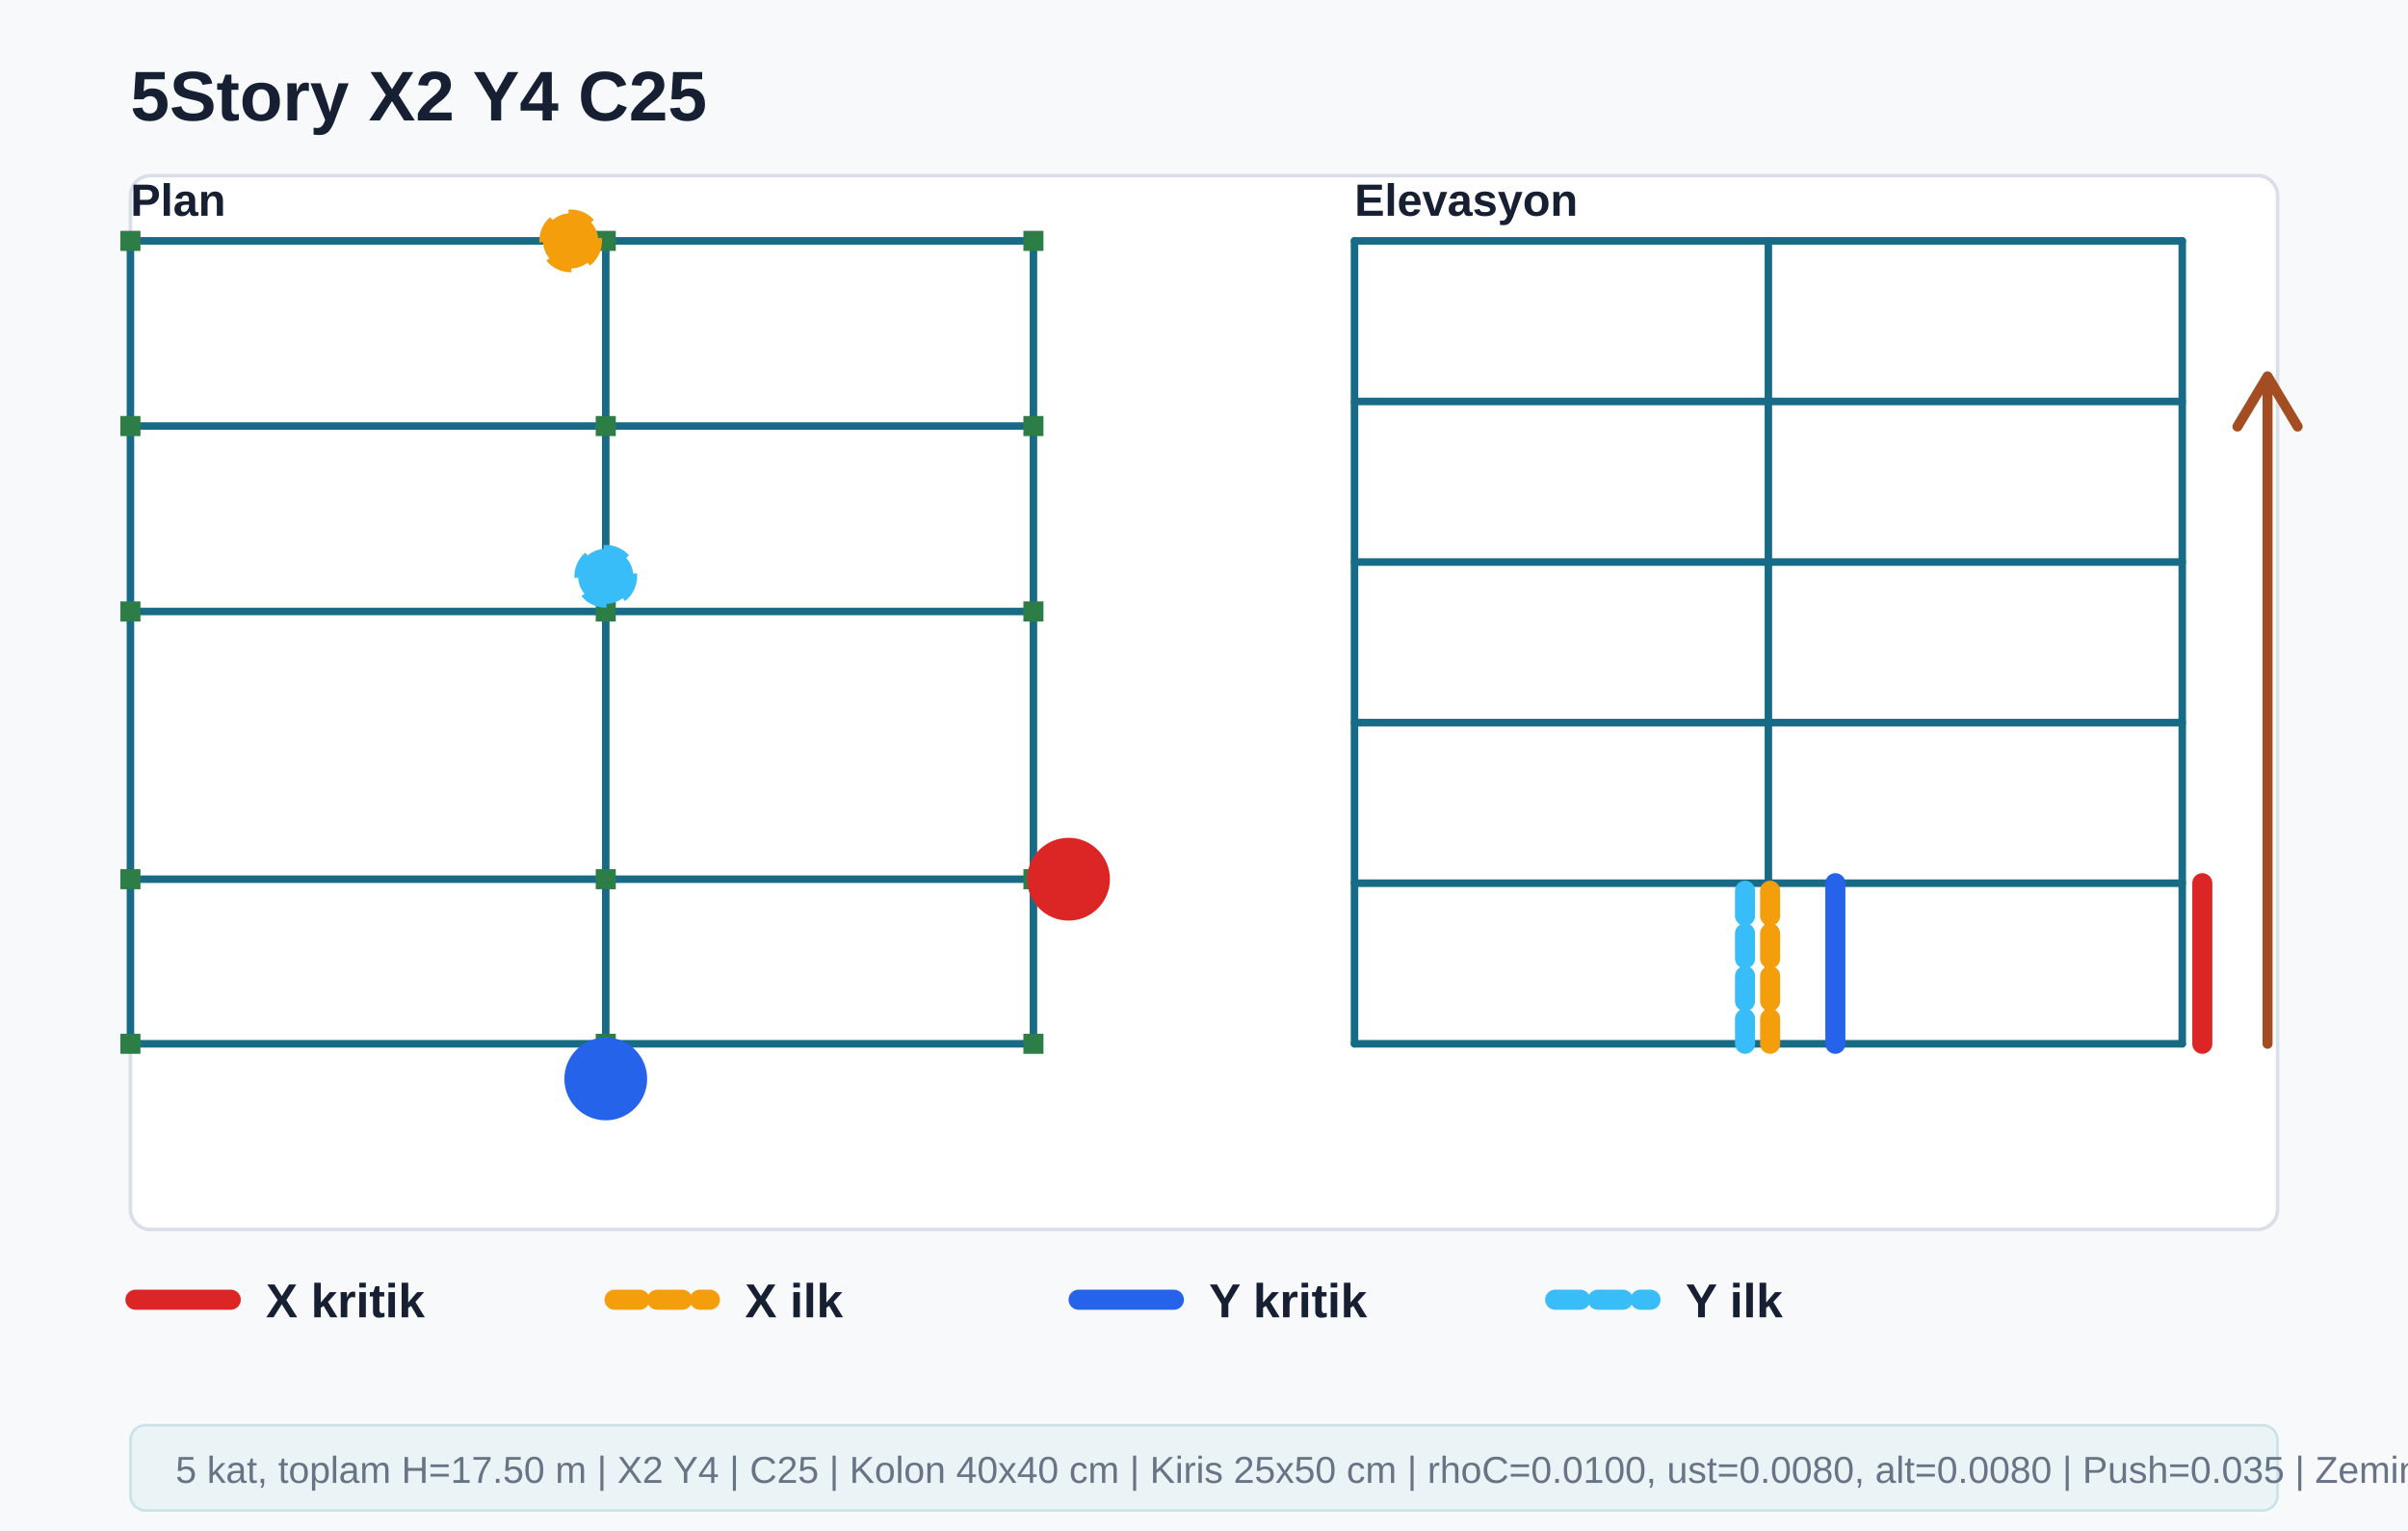
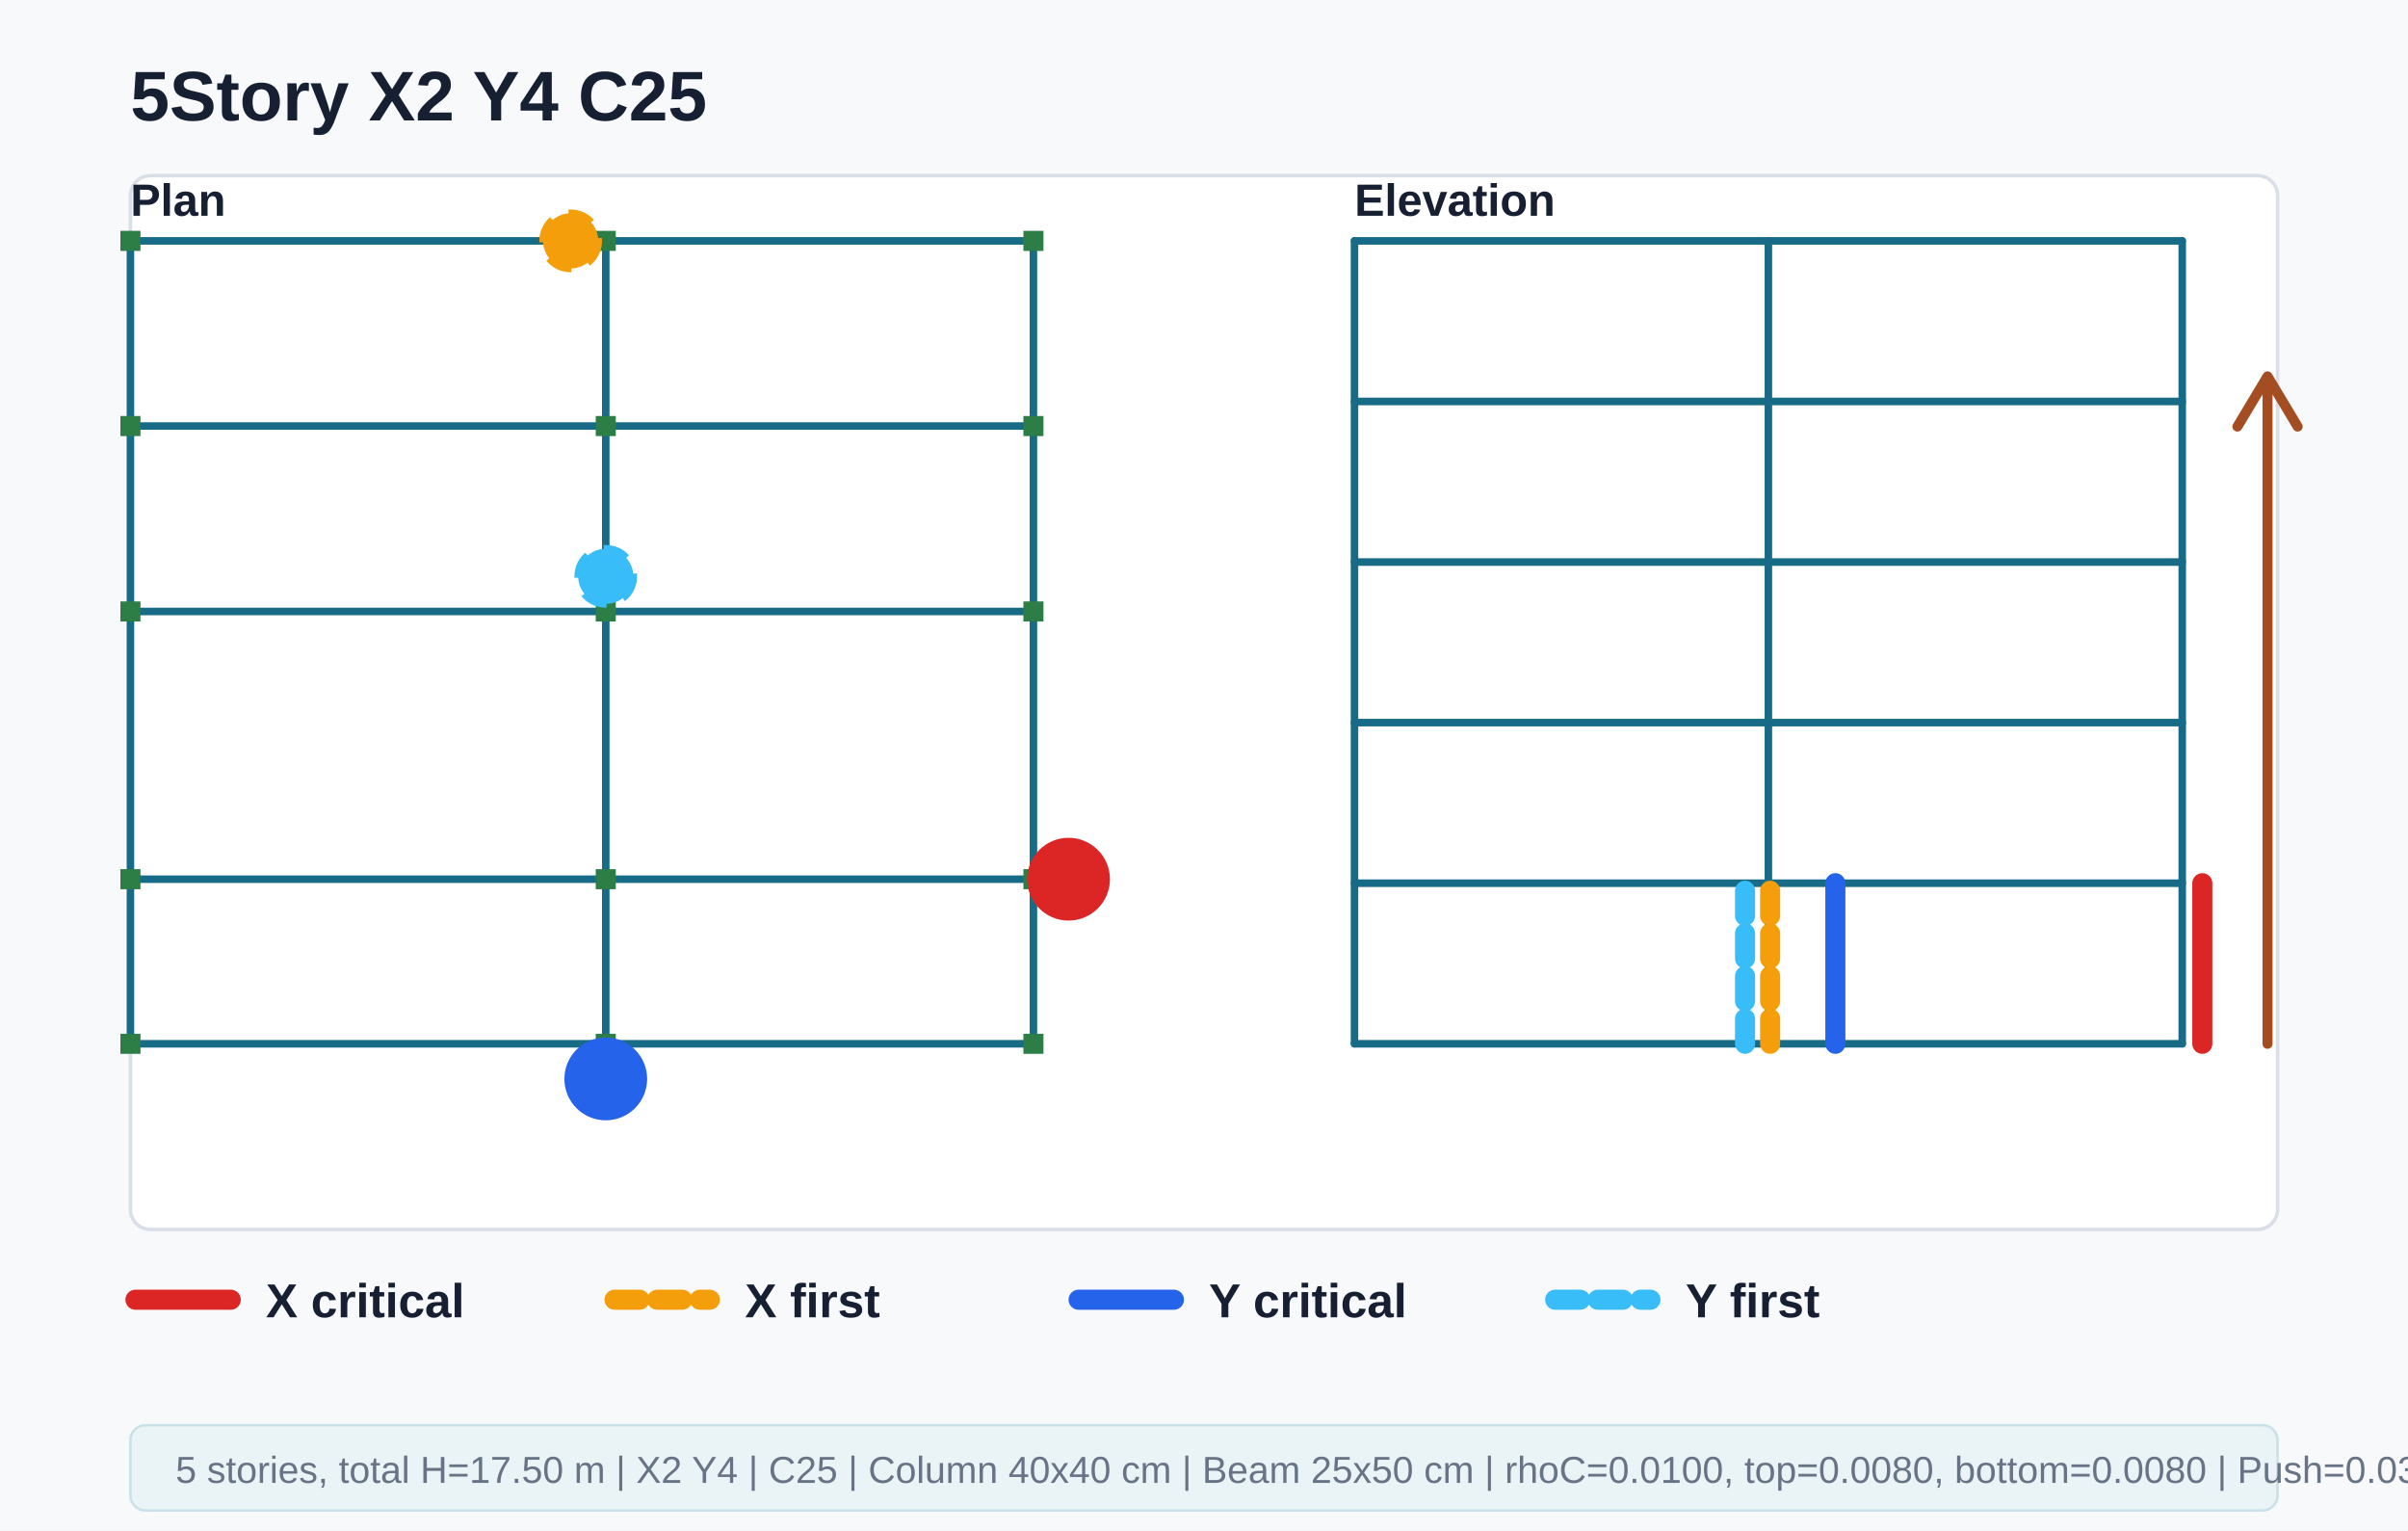
<svg xmlns="http://www.w3.org/2000/svg" width="960" height="610" viewBox="0 0 960 610">
  <style>
    .bg { fill: #f7f9fb; }
    .panel { fill: #ffffff; stroke: #d9dee7; stroke-width: 1.4; }
    .grid { stroke: #176b87; stroke-width: 3; stroke-linecap: round; }
    .joint { fill: #2d7d46; }
    .push { stroke: #a44d22; stroke-width: 4; fill: none; stroke-linecap: round; stroke-linejoin: round; }
    .title { font: 700 28px Segoe UI, Arial, sans-serif; fill: #172033; }
    .label { font: 700 18px Segoe UI, Arial, sans-serif; fill: #172033; }
    .meta { font: 15px Segoe UI, Arial, sans-serif; fill: #687386; }
    .badge { fill: #eaf4f6; stroke: #c9e2e8; }
    .highlight { stroke-width: 8; stroke-linecap: round; fill: none; }
    .marker { stroke: #ffffff; stroke-width: 3; }
    .x-critical { stroke: #dc2626; fill: #dc2626; }
    .x-first { stroke: #f59e0b; fill: #f59e0b; stroke-dasharray: 10 7; }
    .y-critical { stroke: #2563eb; fill: #2563eb; }
    .y-first { stroke: #38bdf8; fill: #38bdf8; stroke-dasharray: 10 7; }
    .legend text { font: 700 19px Segoe UI, Arial, sans-serif; fill: #172033; }
  </style>
  <rect width="100%" height="100%" class="bg" />
  <text x="52" y="48" class="title">5Story X2 Y4 C25</text>
  <rect x="52" y="70" width="856" height="420" rx="8" class="panel" />
  <text x="52" y="86" class="label">Plan</text>
-   <text x="540" y="86" class="label">Elevasyon</text>
+   <text x="540" y="86" class="label">Elevation</text>
  <line x1="52.0" y1="96" x2="52.0" y2="416" class="grid" />
  <line x1="241.5" y1="96" x2="241.5" y2="416" class="grid" />
  <line x1="412.0" y1="96" x2="412.0" y2="416" class="grid" />
  <line x1="52" y1="96.0" x2="412" y2="96.0" class="grid" />
  <line x1="52" y1="169.8" x2="412" y2="169.8" class="grid" />
  <line x1="52" y1="243.7" x2="412" y2="243.7" class="grid" />
  <line x1="52" y1="350.4" x2="412" y2="350.4" class="grid" />
  <line x1="52" y1="416.0" x2="412" y2="416.0" class="grid" />
  <rect x="48.0" y="92.0" width="8" height="8" class="joint" />
  <rect x="48.0" y="165.8" width="8" height="8" class="joint" />
  <rect x="48.0" y="239.7" width="8" height="8" class="joint" />
  <rect x="48.0" y="346.4" width="8" height="8" class="joint" />
  <rect x="48.0" y="412.0" width="8" height="8" class="joint" />
  <rect x="237.5" y="92.0" width="8" height="8" class="joint" />
  <rect x="237.5" y="165.8" width="8" height="8" class="joint" />
  <rect x="237.5" y="239.7" width="8" height="8" class="joint" />
  <rect x="237.5" y="346.4" width="8" height="8" class="joint" />
  <rect x="237.5" y="412.0" width="8" height="8" class="joint" />
  <rect x="408.0" y="92.0" width="8" height="8" class="joint" />
  <rect x="408.0" y="165.8" width="8" height="8" class="joint" />
  <rect x="408.0" y="239.7" width="8" height="8" class="joint" />
  <rect x="408.0" y="346.4" width="8" height="8" class="joint" />
  <rect x="408.0" y="412.0" width="8" height="8" class="joint" />
  <line x1="540.0" y1="96" x2="540.0" y2="416" class="grid" />
  <line x1="705.0" y1="96" x2="705.0" y2="416" class="grid" />
  <line x1="870.0" y1="96" x2="870.0" y2="416" class="grid" />
  <line x1="540" y1="416.0" x2="870" y2="416.0" class="grid" />
  <line x1="540" y1="352.0" x2="870" y2="352.0" class="grid" />
  <line x1="540" y1="288.0" x2="870" y2="288.0" class="grid" />
  <line x1="540" y1="224.0" x2="870" y2="224.0" class="grid" />
  <line x1="540" y1="160.0" x2="870" y2="160.0" class="grid" />
  <line x1="540" y1="96.0" x2="870" y2="96.0" class="grid" />
  <circle cx="426.0" cy="350.4" r="15" class="marker x-critical" />
  <line x1="878.0" y1="416.0" x2="878.0" y2="352.0" class="highlight x-critical" />
  <circle cx="227.5" cy="96.0" r="11" class="marker x-first" />
  <line x1="705.7" y1="416.0" x2="705.7" y2="352.0" class="highlight x-first" />
  <circle cx="241.5" cy="430.0" r="15" class="marker y-critical" />
  <line x1="731.7" y1="416.0" x2="731.7" y2="352.0" class="highlight y-critical" />
  <circle cx="241.5" cy="229.7" r="11" class="marker y-first" />
  <line x1="695.7" y1="416.0" x2="695.7" y2="352.0" class="highlight y-first" />
  <path d="M 904.0 416.0 L 904.0 150.0 L 892.0 170.0 M 904.0 150.0 L 916.0 170.0" class="push" />
  <g class="legend">
    <line x1="54" y1="518" x2="92" y2="518" class="highlight x-critical" />
-     <text x="106" y="525">X kritik</text>
+     <text x="106" y="525">X critical</text>
    <line x1="245" y1="518" x2="283" y2="518" class="highlight x-first" />
-     <text x="297" y="525">X ilk</text>
+     <text x="297" y="525">X first</text>
    <line x1="430" y1="518" x2="468" y2="518" class="highlight y-critical" />
-     <text x="482" y="525">Y kritik</text>
+     <text x="482" y="525">Y critical</text>
    <line x1="620" y1="518" x2="658" y2="518" class="highlight y-first" />
-     <text x="672" y="525">Y ilk</text>
+     <text x="672" y="525">Y first</text>
  </g>
  <rect x="52" y="568" width="856" height="34" rx="6" class="badge" />
  <text x="70" y="591" class="meta">
-     5 kat, toplam H=17.50 m | X2 Y4 | C25 | Kolon 40x40 cm | Kiris 25x50 cm | rhoC=0.0100, ust=0.0080, alt=0.0080 | Push=0.035 | Zemin ZE | ks=12000 kN/m3 | Radye=0.50 m rhoR=0.0040 | Doseme=0.18 m rhoS=0.0040
+     5 stories, total H=17.50 m | X2 Y4 | C25 | Column 40x40 cm | Beam 25x50 cm | rhoC=0.0100, top=0.0080, bottom=0.0080 | Push=0.035 | Soil ZE | ks=12000 kN/m3 | Raft=0.50 m rhoR=0.0040 | Slab=0.18 m rhoS=0.0040
  </text>
</svg>
